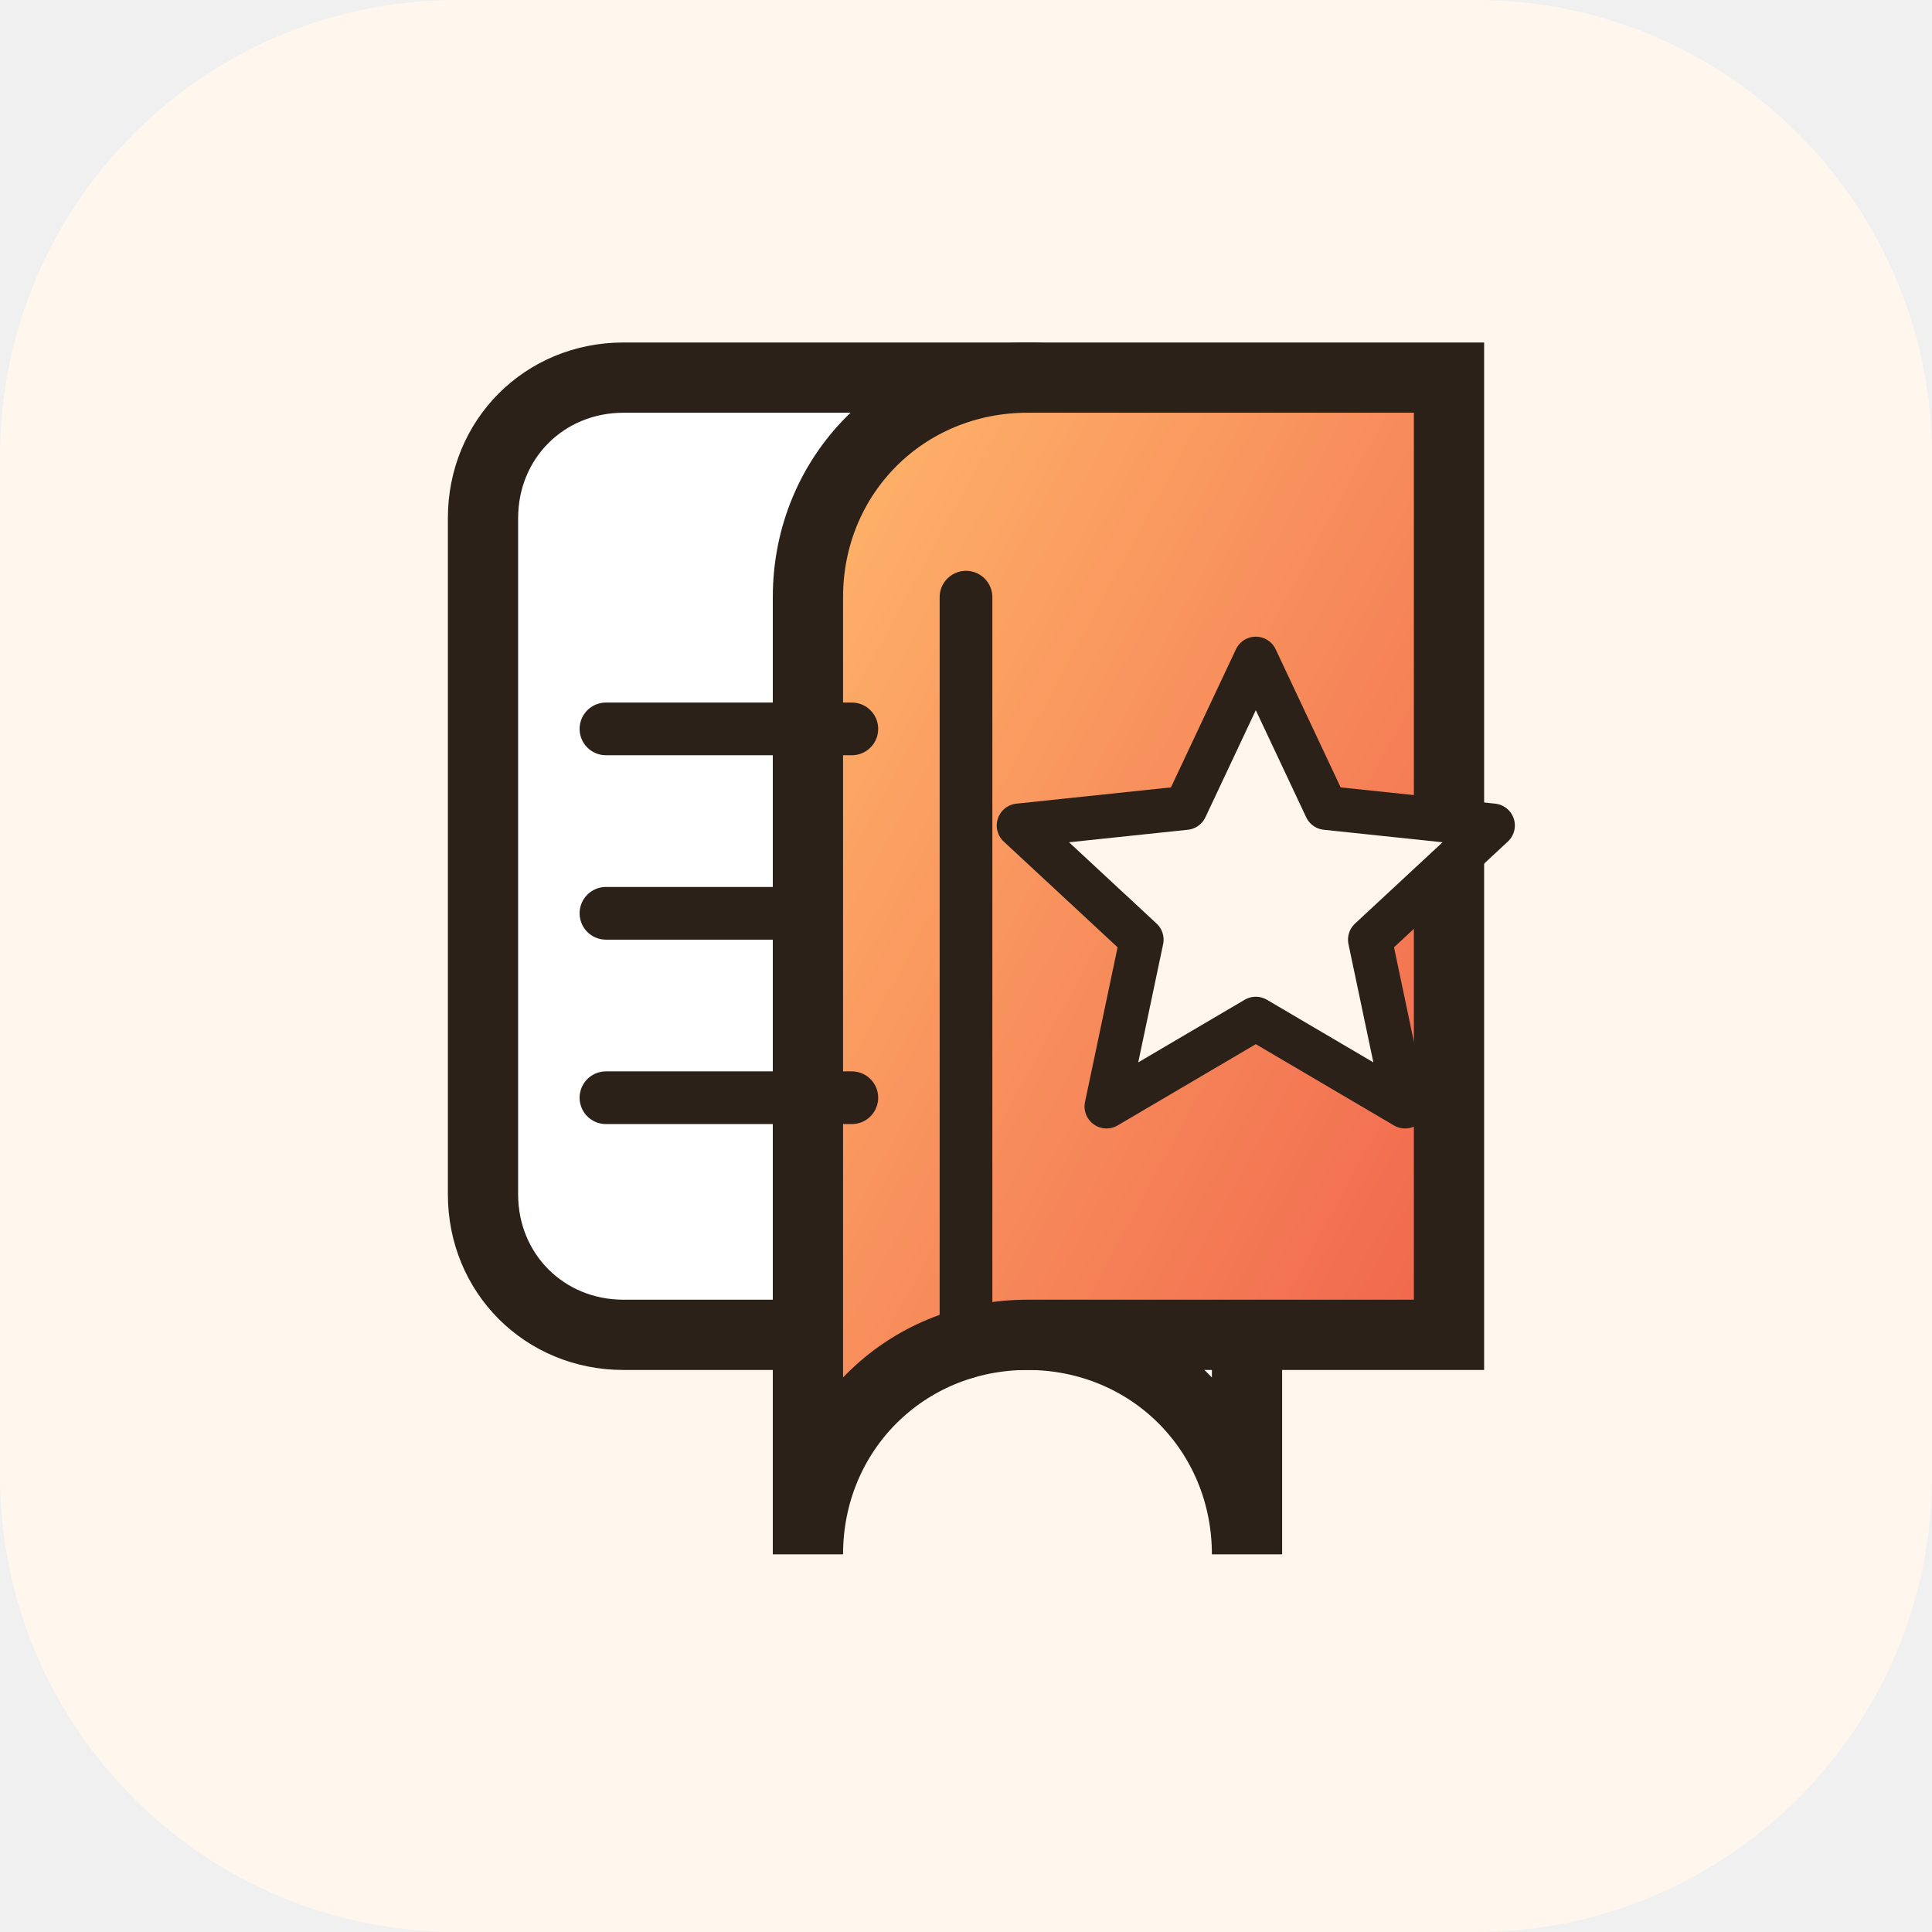
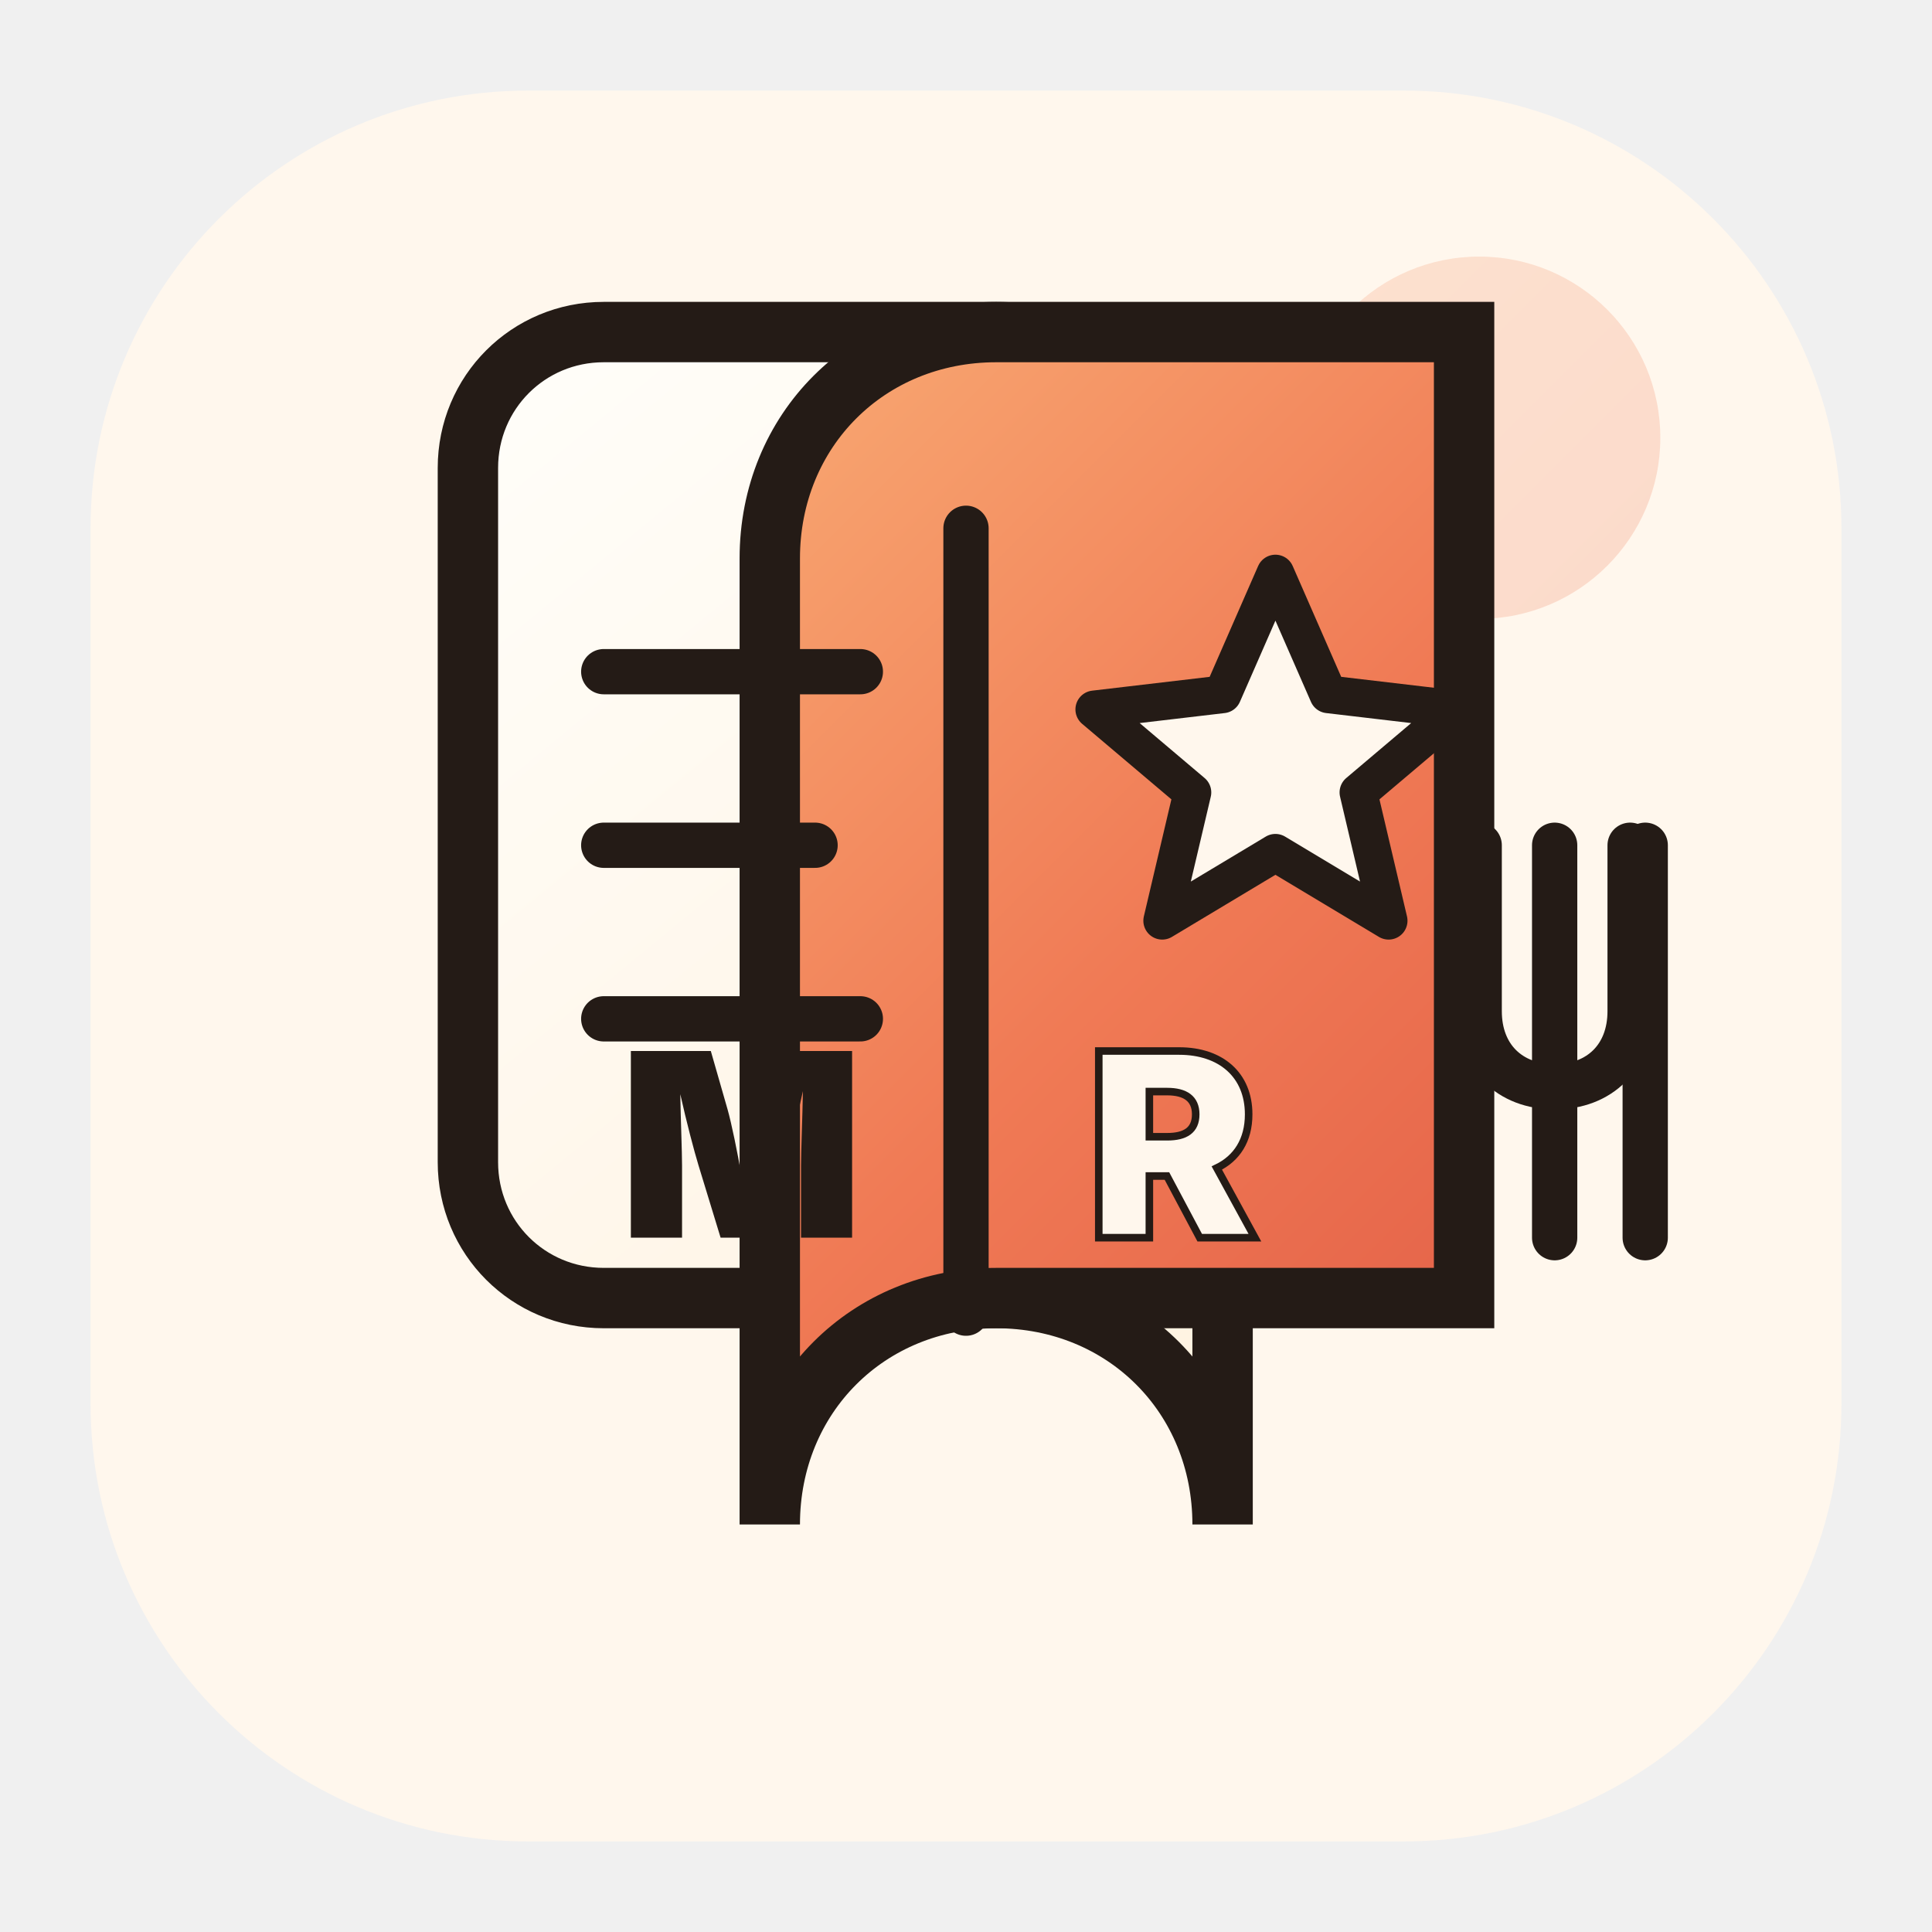
- <svg xmlns="http://www.w3.org/2000/svg" viewBox="0 0 220 220" role="img" aria-labelledby="title desc">
+ <svg xmlns="http://www.w3.org/2000/svg" viewBox="0 0 256 256" role="img" aria-labelledby="title desc">
  <defs>
-     <linearGradient id="g" x1="0" x2="1" y1="0" y2="1">
-       <stop offset="0" stop-color="#ffb86b" />
-       <stop offset="1" stop-color="#ef5d4a" />
+     <linearGradient id="warm" x1="20" y1="20" x2="236" y2="236" gradientUnits="userSpaceOnUse">
+       <stop offset="0" stop-color="#ffcf8a" />
+       <stop offset="0.55" stop-color="#f07a55" />
+       <stop offset="1" stop-color="#d94c3d" />
+     </linearGradient>
+     <linearGradient id="paper" x1="70" y1="54" x2="190" y2="200" gradientUnits="userSpaceOnUse">
+       <stop offset="0" stop-color="#fffdf8" />
+       <stop offset="1" stop-color="#fff0dc" />
    </linearGradient>
  </defs>
-   <rect width="220" height="220" rx="52" fill="#fff7ed" />
-   <path d="M55 59c0-9 7-16 16-16h46c14 0 25 11 25 25v109c0-14-11-25-25-25H71c-9 0-16-7-16-16V59Z" fill="#ffffff" stroke="#2b2118" stroke-width="8" />
-   <path d="M165 43h-48c-14 0-25 11-25 25v109c0-14 11-25 25-25h48V43Z" fill="url(#g)" stroke="#2b2118" stroke-width="8" />
-   <path d="M110 68v86" stroke="#2b2118" stroke-width="6" stroke-linecap="round" />
-   <path d="m143 75 8 17 19 2-14 13 4 19-17-10-17 10 4-19-14-13 19-2 8-17Z" fill="#fff7ed" stroke="#2b2118" stroke-width="5" stroke-linejoin="round" />
-   <path d="M69 83h28M69 104h22M69 125h28" stroke="#2b2118" stroke-width="6" stroke-linecap="round" />
+   <rect x="12" y="12" width="232" height="232" rx="58" fill="#fff7ed" />
+   <circle cx="196" cy="58" r="24" fill="url(#warm)" opacity="0.22" />
+   <path d="M62 62c0-10 8-18 18-18h52c17 0 30 13 30 30v128c0-17-13-30-30-30H80c-10 0-18-8-18-18V62Z" fill="url(#paper)" stroke="#241b16" stroke-width="8" />
+   <path d="M194 44h-62c-17 0-30 13-30 30v128c0-17 13-30 30-30h62V44Z" fill="url(#warm)" stroke="#241b16" stroke-width="8" />
+   <path d="M128 70v104" stroke="#241b16" stroke-width="6" stroke-linecap="round" />
+   <path d="M80 89h34M80 112h28M80 135h34" stroke="#241b16" stroke-width="6" stroke-linecap="round" />
+   <path d="m169 76 7 16 17 2-13 11 4 17-15-9-15 9 4-17-13-11 17-2 7-16Z" fill="#fff7ed" stroke="#241b16" stroke-width="5" stroke-linejoin="round" />
+   <text x="82" y="164" font-family="Inter, Arial, sans-serif" font-size="34" font-weight="900" fill="#241b16">M</text>
+   <text x="144" y="164" font-family="Inter, Arial, sans-serif" font-size="34" font-weight="900" fill="#fff7ed" stroke="#241b16" stroke-width="1">R</text>
+   <path d="M206 112v52M196 112v22c0 6 4 10 10 10s10-4 10-10v-22" fill="none" stroke="#241b16" stroke-width="6" stroke-linecap="round" />
+   <path d="M218 112v52" stroke="#241b16" stroke-width="6" stroke-linecap="round" />
</svg>
